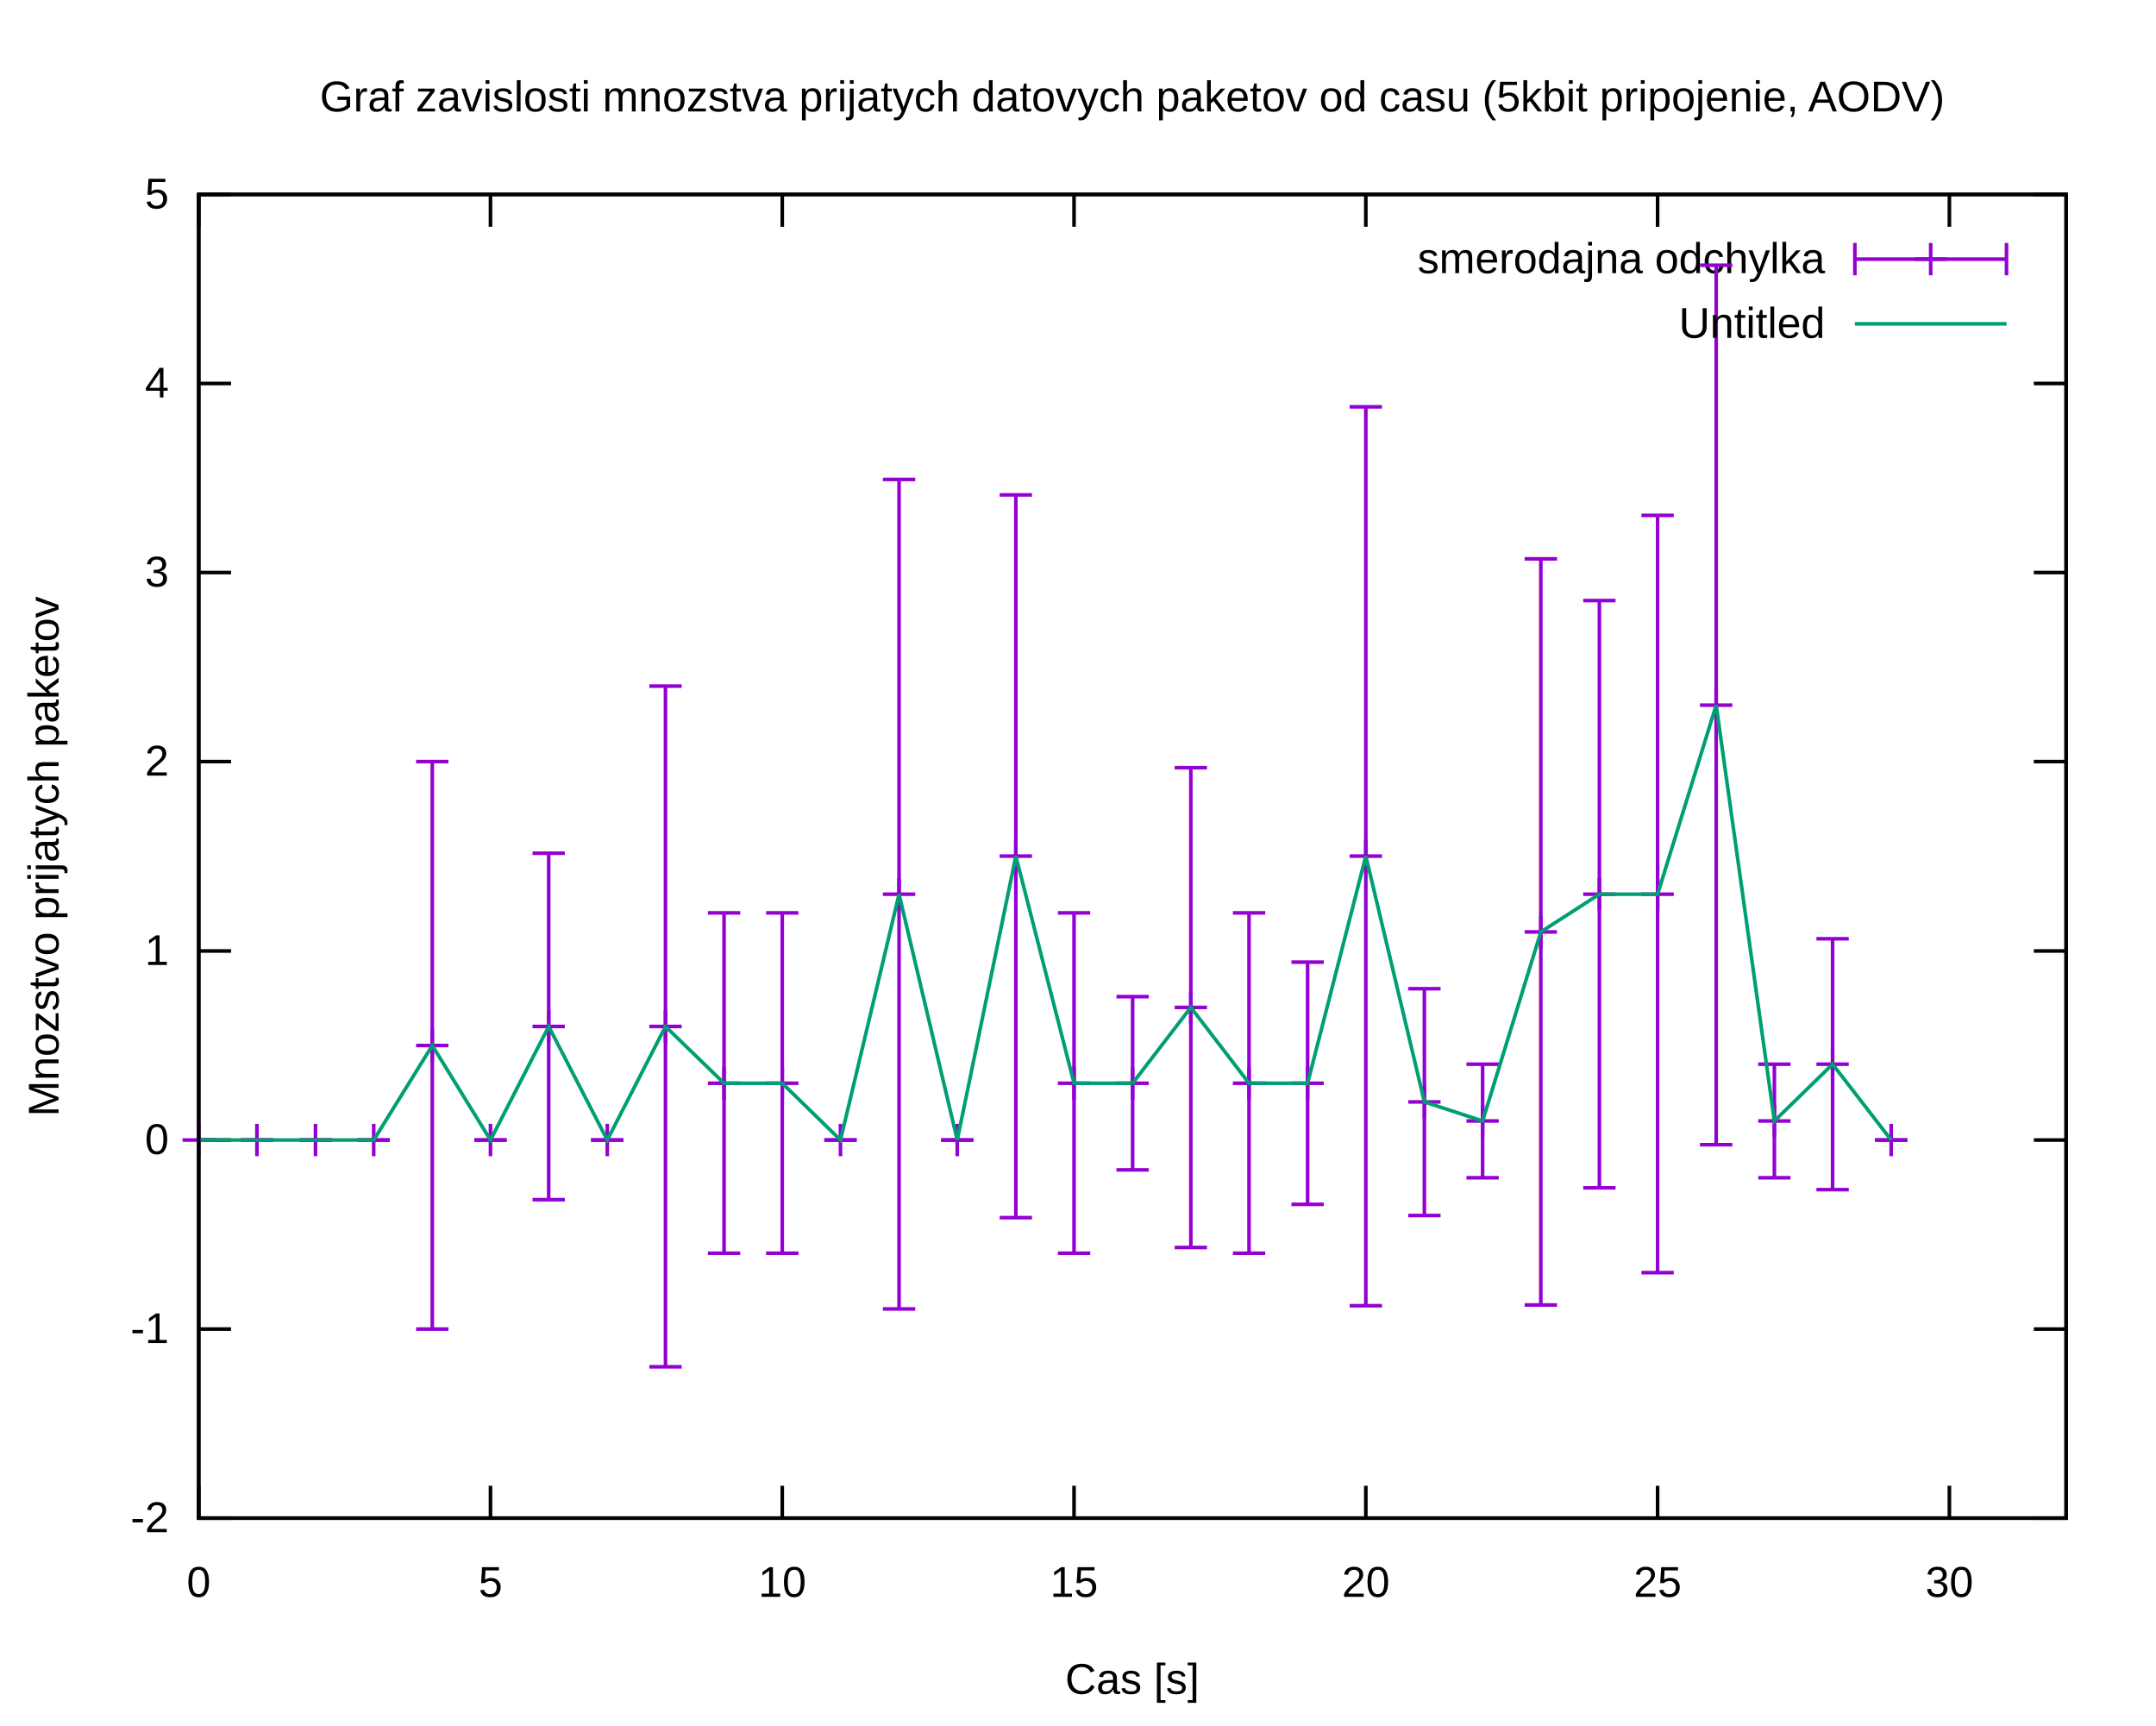
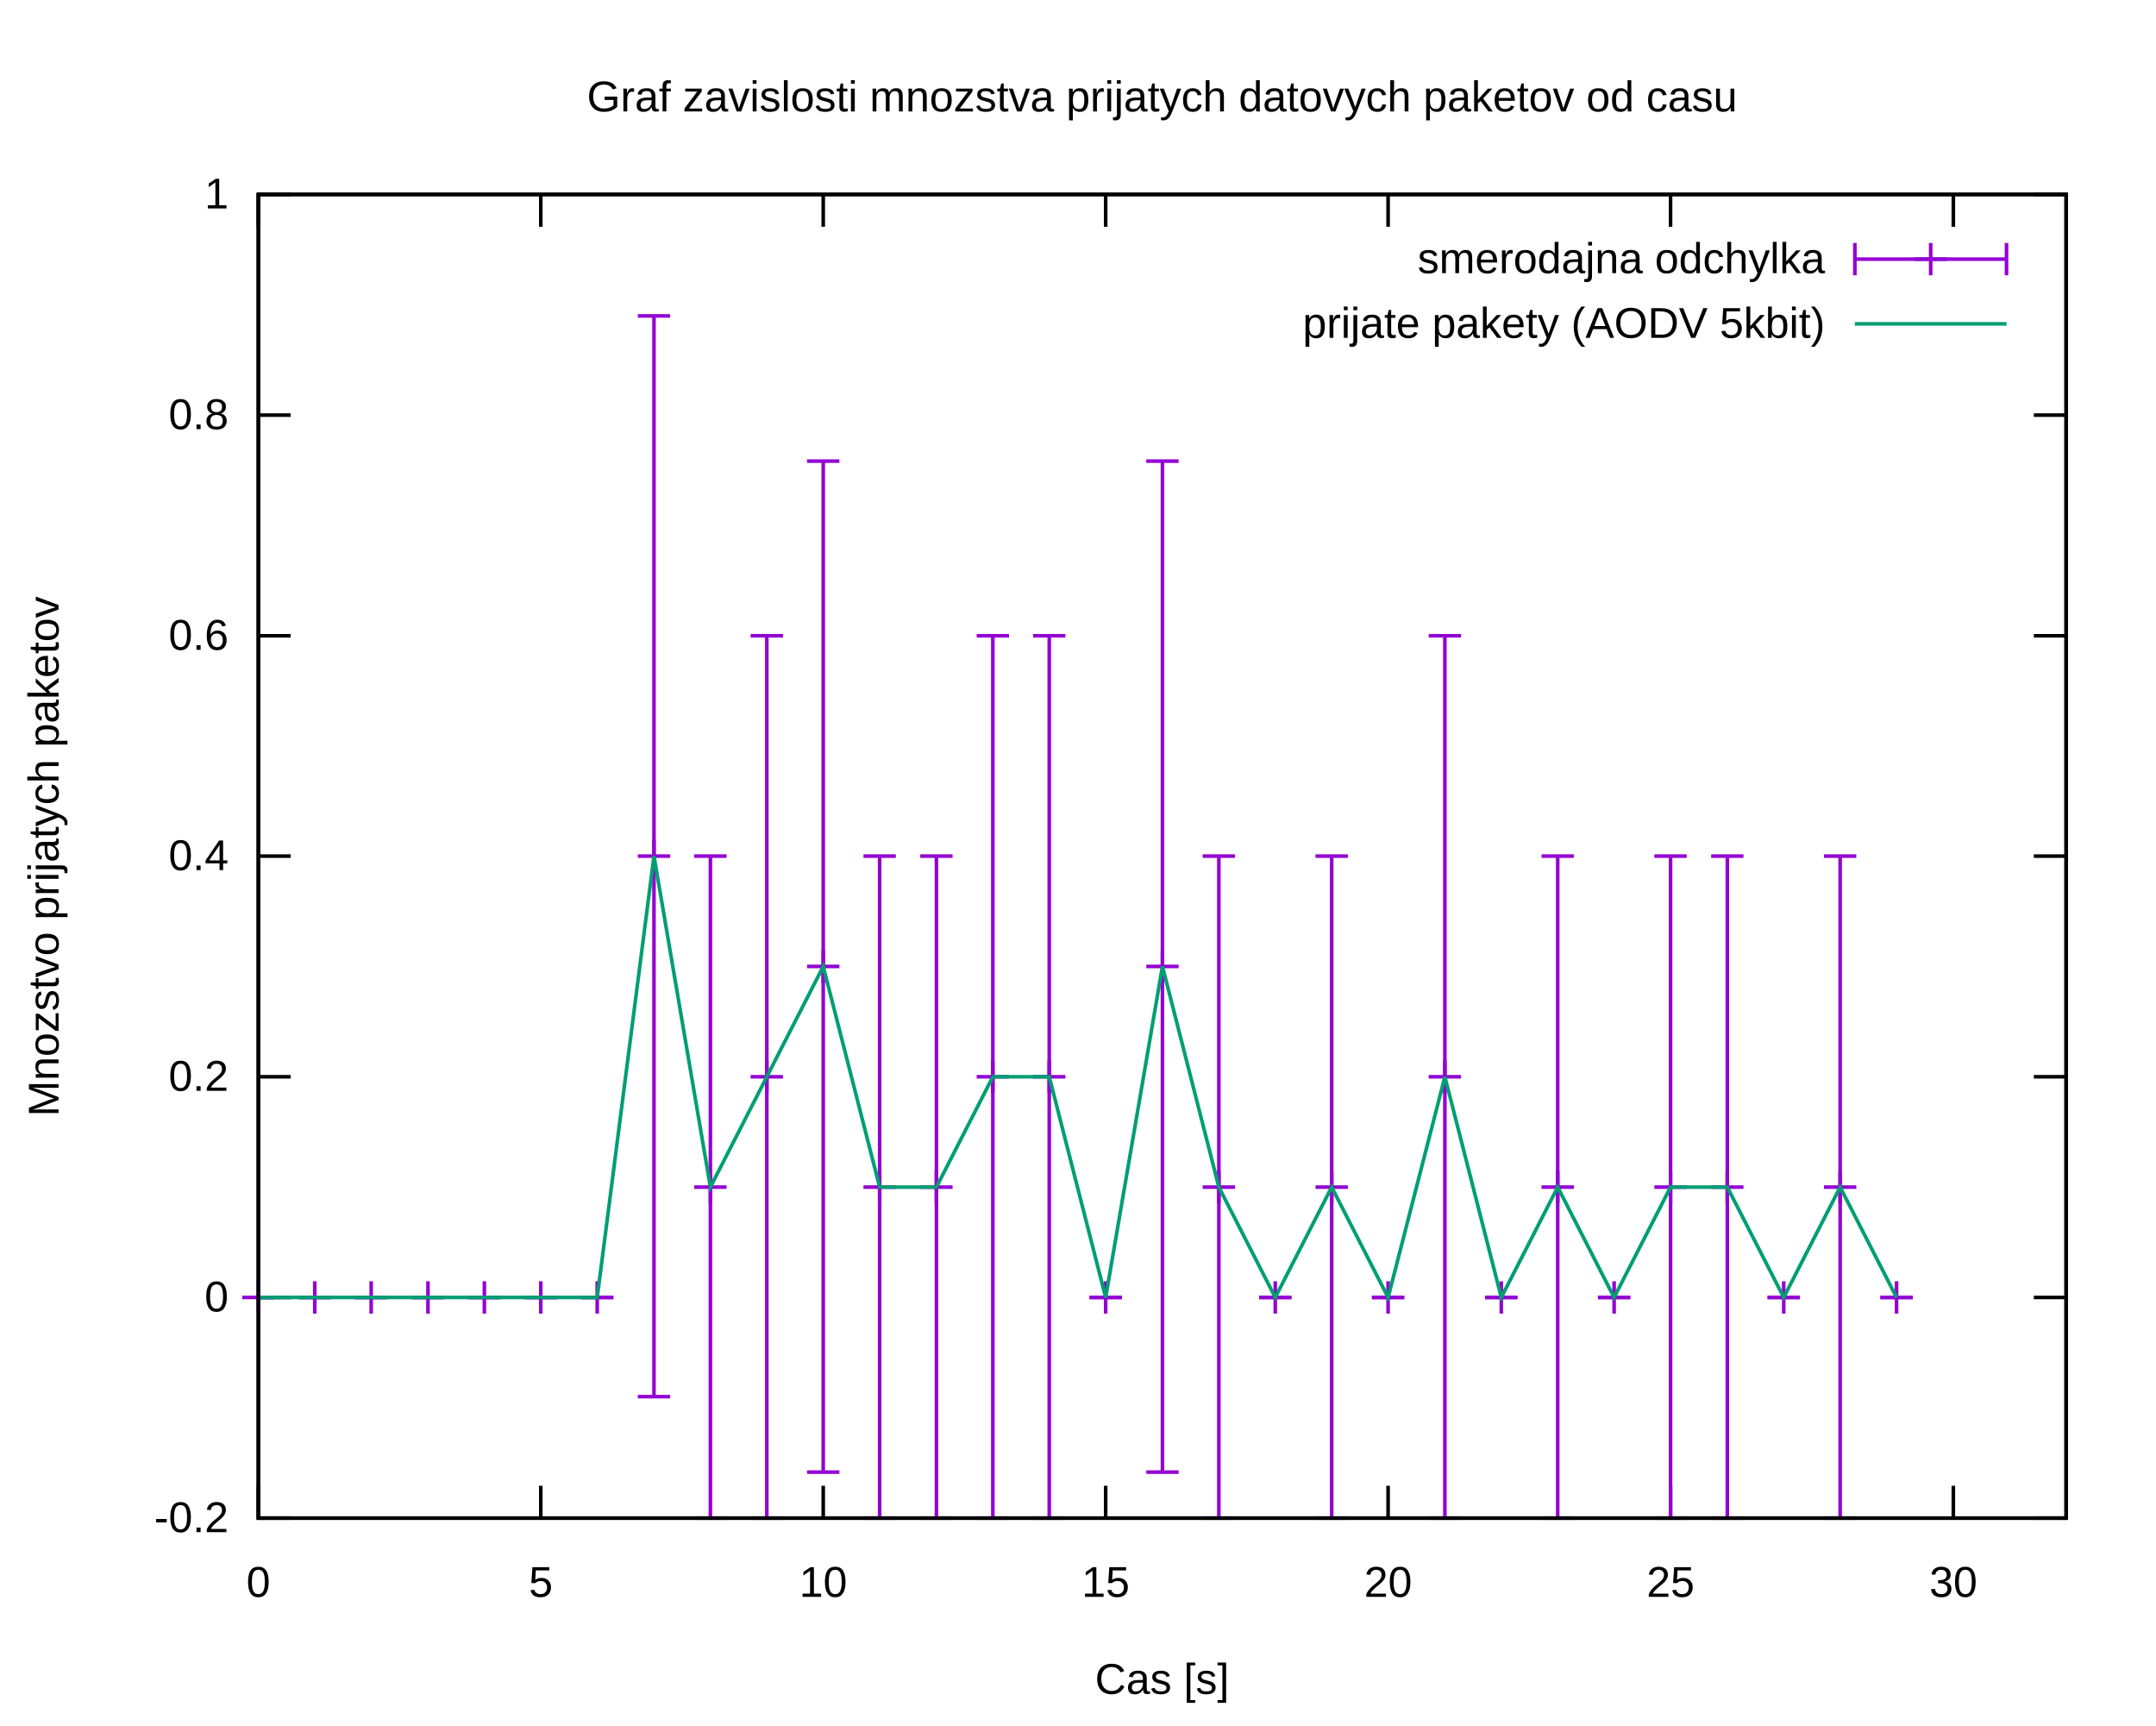
<svg xmlns="http://www.w3.org/2000/svg" xmlns:xlink="http://www.w3.org/1999/xlink" width="600" height="480" viewBox="0 0 600 480">
  <g id="gnuplot_canvas">
    <rect x="0" y="0" width="600" height="480" fill="none" />
    <defs>
      <circle id="gpDot" r="0.5" stroke-width="0.5" stroke="currentColor" />
      <path id="gpPt0" stroke-width="0.222" stroke="currentColor" d="M-1,0 h2 M0,-1 v2" />
      <path id="gpPt1" stroke-width="0.222" stroke="currentColor" d="M-1,-1 L1,1 M1,-1 L-1,1" />
      <path id="gpPt2" stroke-width="0.222" stroke="currentColor" d="M-1,0 L1,0 M0,-1 L0,1 M-1,-1 L1,1 M-1,1 L1,-1" />
      <rect id="gpPt3" stroke-width="0.222" stroke="currentColor" x="-1" y="-1" width="2" height="2" />
      <rect id="gpPt4" stroke-width="0.222" stroke="currentColor" fill="currentColor" x="-1" y="-1" width="2" height="2" />
      <circle id="gpPt5" stroke-width="0.222" stroke="currentColor" cx="0" cy="0" r="1" />
      <use xlink:href="#gpPt5" id="gpPt6" fill="currentColor" stroke="none" />
      <path id="gpPt7" stroke-width="0.222" stroke="currentColor" d="M0,-1.33 L-1.33,0.67 L1.33,0.67 z" />
      <use xlink:href="#gpPt7" id="gpPt8" fill="currentColor" stroke="none" />
      <use xlink:href="#gpPt7" id="gpPt9" stroke="currentColor" transform="rotate(180)" />
      <use xlink:href="#gpPt9" id="gpPt10" fill="currentColor" stroke="none" />
      <use xlink:href="#gpPt3" id="gpPt11" stroke="currentColor" transform="rotate(45)" />
      <use xlink:href="#gpPt11" id="gpPt12" fill="currentColor" stroke="none" />
      <path id="gpPt13" stroke-width="0.222" stroke="currentColor" d="M0,1.330 L1.265,0.411 L0.782,-1.067 L-0.782,-1.076 L-1.265,0.411 z" />
      <use xlink:href="#gpPt13" id="gpPt14" fill="currentColor" stroke="none" />
      <filter id="textbox" filterUnits="objectBoundingBox" x="0" y="0" height="1" width="1">
        <feFlood flood-color="white" flood-opacity="1" result="bgnd" />
        <feComposite in="SourceGraphic" in2="bgnd" operator="atop" />
      </filter>
      <filter id="greybox" filterUnits="objectBoundingBox" x="0" y="0" height="1" width="1">
        <feFlood flood-color="lightgrey" flood-opacity="1" result="grey" />
        <feComposite in="SourceGraphic" in2="grey" operator="atop" />
      </filter>
    </defs>
    <g fill="none" color="white" stroke="currentColor" stroke-width="1.00" stroke-linecap="butt" stroke-linejoin="miter">
</g>
    <g fill="none" color="black" stroke="currentColor" stroke-width="1.00" stroke-linecap="butt" stroke-linejoin="miter">
-       <path stroke="black" d="M55.3,422.4 L64.3,422.4 M575.0,422.4 L566.0,422.4  " />
-       <g transform="translate(47.0,426.3)" stroke="none" fill="black" font-family="Arial" font-size="12.00" text-anchor="end">
-         <text>
-           <tspan font-family="Arial">-2</tspan>
-         </text>
-       </g>
-     </g>
-     <g fill="none" color="black" stroke="currentColor" stroke-width="1.00" stroke-linecap="butt" stroke-linejoin="miter">
-       <path stroke="black" d="M55.3,369.8 L64.3,369.8 M575.0,369.8 L566.0,369.8  " />
-       <g transform="translate(47.0,373.7)" stroke="none" fill="black" font-family="Arial" font-size="12.00" text-anchor="end">
-         <text>
-           <tspan font-family="Arial">-1</tspan>
-         </text>
-       </g>
-     </g>
-     <g fill="none" color="black" stroke="currentColor" stroke-width="1.00" stroke-linecap="butt" stroke-linejoin="miter">
-       <path stroke="black" d="M55.3,317.2 L64.3,317.2 M575.0,317.2 L566.0,317.2  " />
-       <g transform="translate(47.0,321.1)" stroke="none" fill="black" font-family="Arial" font-size="12.00" text-anchor="end">
+       <path stroke="black" d="M71.9,422.4 L80.9,422.4 M575.0,422.4 L566.0,422.4  " />
+       <g transform="translate(63.6,426.3)" stroke="none" fill="black" font-family="Arial" font-size="12.00" text-anchor="end">
+         <text>
+           <tspan font-family="Arial">-0.2</tspan>
+         </text>
+       </g>
+     </g>
+     <g fill="none" color="black" stroke="currentColor" stroke-width="1.00" stroke-linecap="butt" stroke-linejoin="miter">
+       <path stroke="black" d="M71.9,361.0 L80.9,361.0 M575.0,361.0 L566.0,361.0  " />
+       <g transform="translate(63.6,364.9)" stroke="none" fill="black" font-family="Arial" font-size="12.00" text-anchor="end">
        <text>
          <tspan font-family="Arial"> 0</tspan>
        </text>
      </g>
    </g>
    <g fill="none" color="black" stroke="currentColor" stroke-width="1.00" stroke-linecap="butt" stroke-linejoin="miter">
-       <path stroke="black" d="M55.3,264.6 L64.3,264.6 M575.0,264.6 L566.0,264.6  " />
-       <g transform="translate(47.0,268.5)" stroke="none" fill="black" font-family="Arial" font-size="12.00" text-anchor="end">
+       <path stroke="black" d="M71.9,299.6 L80.9,299.6 M575.0,299.6 L566.0,299.6  " />
+       <g transform="translate(63.6,303.5)" stroke="none" fill="black" font-family="Arial" font-size="12.00" text-anchor="end">
+         <text>
+           <tspan font-family="Arial"> 0.2</tspan>
+         </text>
+       </g>
+     </g>
+     <g fill="none" color="black" stroke="currentColor" stroke-width="1.00" stroke-linecap="butt" stroke-linejoin="miter">
+       <path stroke="black" d="M71.9,238.2 L80.9,238.2 M575.0,238.2 L566.0,238.2  " />
+       <g transform="translate(63.6,242.1)" stroke="none" fill="black" font-family="Arial" font-size="12.00" text-anchor="end">
+         <text>
+           <tspan font-family="Arial"> 0.4</tspan>
+         </text>
+       </g>
+     </g>
+     <g fill="none" color="black" stroke="currentColor" stroke-width="1.00" stroke-linecap="butt" stroke-linejoin="miter">
+       <path stroke="black" d="M71.9,176.9 L80.9,176.9 M575.0,176.9 L566.0,176.9  " />
+       <g transform="translate(63.6,180.8)" stroke="none" fill="black" font-family="Arial" font-size="12.00" text-anchor="end">
+         <text>
+           <tspan font-family="Arial"> 0.6</tspan>
+         </text>
+       </g>
+     </g>
+     <g fill="none" color="black" stroke="currentColor" stroke-width="1.00" stroke-linecap="butt" stroke-linejoin="miter">
+       <path stroke="black" d="M71.9,115.5 L80.9,115.5 M575.0,115.5 L566.0,115.5  " />
+       <g transform="translate(63.6,119.4)" stroke="none" fill="black" font-family="Arial" font-size="12.00" text-anchor="end">
+         <text>
+           <tspan font-family="Arial"> 0.8</tspan>
+         </text>
+       </g>
+     </g>
+     <g fill="none" color="black" stroke="currentColor" stroke-width="1.00" stroke-linecap="butt" stroke-linejoin="miter">
+       <path stroke="black" d="M71.9,54.1 L80.9,54.1 M575.0,54.1 L566.0,54.1  " />
+       <g transform="translate(63.6,58.0)" stroke="none" fill="black" font-family="Arial" font-size="12.00" text-anchor="end">
        <text>
          <tspan font-family="Arial"> 1</tspan>
        </text>
      </g>
    </g>
    <g fill="none" color="black" stroke="currentColor" stroke-width="1.00" stroke-linecap="butt" stroke-linejoin="miter">
-       <path stroke="black" d="M55.3,211.9 L64.3,211.9 M575.0,211.9 L566.0,211.9  " />
-       <g transform="translate(47.0,215.8)" stroke="none" fill="black" font-family="Arial" font-size="12.00" text-anchor="end">
-         <text>
-           <tspan font-family="Arial"> 2</tspan>
-         </text>
-       </g>
-     </g>
-     <g fill="none" color="black" stroke="currentColor" stroke-width="1.00" stroke-linecap="butt" stroke-linejoin="miter">
-       <path stroke="black" d="M55.3,159.3 L64.3,159.3 M575.0,159.3 L566.0,159.3  " />
-       <g transform="translate(47.0,163.2)" stroke="none" fill="black" font-family="Arial" font-size="12.00" text-anchor="end">
-         <text>
-           <tspan font-family="Arial"> 3</tspan>
-         </text>
-       </g>
-     </g>
-     <g fill="none" color="black" stroke="currentColor" stroke-width="1.00" stroke-linecap="butt" stroke-linejoin="miter">
-       <path stroke="black" d="M55.3,106.7 L64.3,106.7 M575.0,106.7 L566.0,106.7  " />
-       <g transform="translate(47.0,110.6)" stroke="none" fill="black" font-family="Arial" font-size="12.00" text-anchor="end">
-         <text>
-           <tspan font-family="Arial"> 4</tspan>
-         </text>
-       </g>
-     </g>
-     <g fill="none" color="black" stroke="currentColor" stroke-width="1.00" stroke-linecap="butt" stroke-linejoin="miter">
-       <path stroke="black" d="M55.3,54.1 L64.3,54.1 M575.0,54.1 L566.0,54.1  " />
-       <g transform="translate(47.0,58.0)" stroke="none" fill="black" font-family="Arial" font-size="12.00" text-anchor="end">
+       <path stroke="black" d="M71.9,422.4 L71.9,413.4 M71.9,54.1 L71.9,63.1  " />
+       <g transform="translate(71.9,444.3)" stroke="none" fill="black" font-family="Arial" font-size="12.00" text-anchor="middle">
+         <text>
+           <tspan font-family="Arial"> 0</tspan>
+         </text>
+       </g>
+     </g>
+     <g fill="none" color="black" stroke="currentColor" stroke-width="1.00" stroke-linecap="butt" stroke-linejoin="miter">
+       <path stroke="black" d="M150.5,422.4 L150.5,413.4 M150.5,54.1 L150.5,63.1  " />
+       <g transform="translate(150.5,444.3)" stroke="none" fill="black" font-family="Arial" font-size="12.00" text-anchor="middle">
        <text>
          <tspan font-family="Arial"> 5</tspan>
        </text>
      </g>
    </g>
    <g fill="none" color="black" stroke="currentColor" stroke-width="1.00" stroke-linecap="butt" stroke-linejoin="miter">
-       <path stroke="black" d="M55.3,422.4 L55.3,413.4 M55.3,54.1 L55.3,63.1  " />
-       <g transform="translate(55.3,444.3)" stroke="none" fill="black" font-family="Arial" font-size="12.00" text-anchor="middle">
-         <text>
-           <tspan font-family="Arial"> 0</tspan>
-         </text>
-       </g>
-     </g>
-     <g fill="none" color="black" stroke="currentColor" stroke-width="1.00" stroke-linecap="butt" stroke-linejoin="miter">
-       <path stroke="black" d="M136.5,422.4 L136.5,413.4 M136.5,54.1 L136.5,63.1  " />
-       <g transform="translate(136.5,444.3)" stroke="none" fill="black" font-family="Arial" font-size="12.00" text-anchor="middle">
-         <text>
-           <tspan font-family="Arial"> 5</tspan>
-         </text>
-       </g>
-     </g>
-     <g fill="none" color="black" stroke="currentColor" stroke-width="1.00" stroke-linecap="butt" stroke-linejoin="miter">
-       <path stroke="black" d="M217.7,422.4 L217.7,413.4 M217.7,54.1 L217.7,63.1  " />
-       <g transform="translate(217.7,444.3)" stroke="none" fill="black" font-family="Arial" font-size="12.00" text-anchor="middle">
+       <path stroke="black" d="M229.1,422.4 L229.1,413.4 M229.1,54.1 L229.1,63.1  " />
+       <g transform="translate(229.1,444.3)" stroke="none" fill="black" font-family="Arial" font-size="12.00" text-anchor="middle">
        <text>
          <tspan font-family="Arial"> 10</tspan>
        </text>
      </g>
    </g>
    <g fill="none" color="black" stroke="currentColor" stroke-width="1.00" stroke-linecap="butt" stroke-linejoin="miter">
-       <path stroke="black" d="M298.9,422.4 L298.9,413.4 M298.9,54.1 L298.9,63.1  " />
-       <g transform="translate(298.9,444.3)" stroke="none" fill="black" font-family="Arial" font-size="12.00" text-anchor="middle">
+       <path stroke="black" d="M307.7,422.4 L307.7,413.4 M307.7,54.1 L307.7,63.1  " />
+       <g transform="translate(307.7,444.3)" stroke="none" fill="black" font-family="Arial" font-size="12.00" text-anchor="middle">
        <text>
          <tspan font-family="Arial"> 15</tspan>
        </text>
      </g>
    </g>
    <g fill="none" color="black" stroke="currentColor" stroke-width="1.00" stroke-linecap="butt" stroke-linejoin="miter">
-       <path stroke="black" d="M380.1,422.4 L380.1,413.4 M380.1,54.1 L380.1,63.1  " />
-       <g transform="translate(380.1,444.3)" stroke="none" fill="black" font-family="Arial" font-size="12.00" text-anchor="middle">
+       <path stroke="black" d="M386.3,422.4 L386.3,413.4 M386.3,54.1 L386.3,63.1  " />
+       <g transform="translate(386.3,444.3)" stroke="none" fill="black" font-family="Arial" font-size="12.00" text-anchor="middle">
        <text>
          <tspan font-family="Arial"> 20</tspan>
        </text>
      </g>
    </g>
    <g fill="none" color="black" stroke="currentColor" stroke-width="1.00" stroke-linecap="butt" stroke-linejoin="miter">
-       <path stroke="black" d="M461.3,422.4 L461.3,413.4 M461.3,54.1 L461.3,63.1  " />
-       <g transform="translate(461.3,444.3)" stroke="none" fill="black" font-family="Arial" font-size="12.00" text-anchor="middle">
+       <path stroke="black" d="M464.9,422.4 L464.9,413.4 M464.9,54.1 L464.9,63.1  " />
+       <g transform="translate(464.9,444.3)" stroke="none" fill="black" font-family="Arial" font-size="12.00" text-anchor="middle">
        <text>
          <tspan font-family="Arial"> 25</tspan>
        </text>
      </g>
    </g>
    <g fill="none" color="black" stroke="currentColor" stroke-width="1.00" stroke-linecap="butt" stroke-linejoin="miter">
-       <path stroke="black" d="M542.5,422.4 L542.5,413.4 M542.5,54.1 L542.5,63.1  " />
-       <g transform="translate(542.5,444.3)" stroke="none" fill="black" font-family="Arial" font-size="12.00" text-anchor="middle">
+       <path stroke="black" d="M543.6,422.4 L543.6,413.4 M543.6,54.1 L543.6,63.1  " />
+       <g transform="translate(543.6,444.3)" stroke="none" fill="black" font-family="Arial" font-size="12.00" text-anchor="middle">
        <text>
          <tspan font-family="Arial"> 30</tspan>
        </text>
      </g>
    </g>
    <g fill="none" color="black" stroke="currentColor" stroke-width="1.00" stroke-linecap="butt" stroke-linejoin="miter">
</g>
    <g fill="none" color="black" stroke="currentColor" stroke-width="1.00" stroke-linecap="butt" stroke-linejoin="miter">
-       <path stroke="black" d="M55.3,54.1 L55.3,422.4 L575.0,422.4 L575.0,54.1 L55.3,54.1 Z  " />
+       <path stroke="black" d="M71.9,54.1 L71.9,422.4 L575.0,422.4 L575.0,54.1 L71.9,54.1 Z  " />
    </g>
    <g fill="none" color="black" stroke="currentColor" stroke-width="1.00" stroke-linecap="butt" stroke-linejoin="miter">
      <g transform="translate(16.3,238.3) rotate(270)" stroke="none" fill="black" font-family="Arial" font-size="12.00" text-anchor="middle">
        <text>
          <tspan font-family="Arial">Mnozstvo prijatych paketov</tspan>
        </text>
      </g>
    </g>
    <g fill="none" color="black" stroke="currentColor" stroke-width="1.00" stroke-linecap="butt" stroke-linejoin="miter">
-       <g transform="translate(315.1,471.3)" stroke="none" fill="black" font-family="Arial" font-size="12.00" text-anchor="middle">
+       <g transform="translate(323.4,471.3)" stroke="none" fill="black" font-family="Arial" font-size="12.00" text-anchor="middle">
        <text>
          <tspan font-family="Arial">Cas [s]</tspan>
        </text>
      </g>
    </g>
    <g fill="none" color="black" stroke="currentColor" stroke-width="1.00" stroke-linecap="butt" stroke-linejoin="miter">
-       <g transform="translate(315.1,31.0)" stroke="none" fill="black" font-family="Arial" font-size="12.00" text-anchor="middle">
-         <text>
-           <tspan font-family="Arial">Graf zavislosti mnozstva prijatych datovych paketov od casu (5kbit pripojenie, AODV)</tspan>
+       <g transform="translate(323.4,31.0)" stroke="none" fill="black" font-family="Arial" font-size="12.00" text-anchor="middle">
+         <text>
+           <tspan font-family="Arial">Graf zavislosti mnozstva prijatych datovych paketov od casu</tspan>
        </text>
      </g>
    </g>
    <g id="gnuplot_plot_1">
      <g fill="none" color="black" stroke="currentColor" stroke-width="1.00" stroke-linecap="butt" stroke-linejoin="miter">
        <g transform="translate(507.9,76.0)" stroke="none" fill="black" font-family="Arial" font-size="12.00" text-anchor="end">
          <text>
            <tspan font-family="Arial">smerodajna odchylka</tspan>
          </text>
        </g>
      </g>
      <g fill="none" color="black" stroke="currentColor" stroke-width="1.00" stroke-linecap="butt" stroke-linejoin="miter">
-         <path stroke="rgb(148,   0, 211)" d="M516.2,72.1 L558.4,72.1 M516.2,67.6 L516.2,76.6 M558.4,67.6 L558.4,76.6 M55.3,317.2 L59.8,317.2   M55.3,317.2 L59.8,317.2 M71.5,317.2 M67.0,317.2 L76.0,317.2 M67.0,317.2 L76.0,317.2 M87.8,317.2   M83.3,317.2 L92.3,317.2 M83.3,317.2 L92.3,317.2 M104.0,317.2 M99.5,317.2 L108.5,317.2 M99.5,317.2   L108.5,317.2 M120.3,369.8 L120.3,211.9 M115.8,369.8 L124.8,369.8 M115.8,211.9 L124.8,211.9 M136.5,317.2   M132.0,317.2 L141.0,317.2 M132.0,317.2 L141.0,317.2 M152.7,333.8 L152.7,237.4 M148.2,333.8 L157.2,333.8   M148.2,237.4 L157.2,237.4 M169.0,317.2 M164.5,317.2 L173.5,317.2 M164.5,317.2 L173.5,317.2 M185.2,380.3   L185.2,190.9 M180.7,380.3 L189.7,380.3 M180.7,190.9 L189.7,190.9 M201.5,348.7 L201.5,254.0 M197.0,348.7   L206.0,348.7 M197.0,254.0 L206.0,254.0 M217.7,348.7 L217.7,254.0 M213.2,348.7 L222.2,348.7 M213.2,254.0   L222.2,254.0 M233.9,317.2 M229.4,317.2 L238.4,317.2 M229.4,317.2 L238.4,317.2 M250.2,364.2 L250.2,133.4   M245.7,364.2 L254.7,364.2 M245.7,133.4 L254.7,133.4 M266.4,317.2 M261.9,317.2 L270.9,317.2 M261.9,317.2   L270.9,317.2 M282.7,338.8 L282.7,137.7 M278.2,338.8 L287.2,338.8 M278.2,137.7 L287.2,137.7 M298.9,348.7   L298.9,254.0 M294.4,348.7 L303.4,348.7 M294.4,254.0 L303.4,254.0 M315.2,325.5 L315.2,277.3 M310.7,325.5   L319.7,325.5 M310.7,277.3 L319.7,277.3 M331.4,347.1 L331.4,213.6 M326.9,347.1 L335.9,347.1 M326.9,213.6   L335.9,213.6 M347.6,348.7 L347.6,254.0 M343.1,348.7 L352.1,348.7 M343.1,254.0 L352.1,254.0 M363.9,335.1   L363.9,267.7 M359.4,335.1 L368.4,335.1 M359.4,267.7 L368.4,267.7 M380.1,363.3 L380.1,113.2 M375.6,363.3   L384.6,363.3 M375.6,113.2 L384.6,113.2 M396.4,338.2 L396.4,275.1 M391.9,338.2 L400.9,338.2 M391.9,275.1   L400.9,275.1 M412.6,327.7 L412.6,296.1 M408.1,327.7 L417.1,327.7 M408.1,296.1 L417.1,296.1 M428.8,363.1   L428.8,155.5 M424.3,363.1 L433.3,363.1 M424.3,155.5 L433.3,155.5 M445.1,330.5 L445.1,167.1 M440.6,330.5   L449.6,330.5 M440.6,167.1 L449.6,167.1 M461.3,354.1 L461.3,143.4 M456.8,354.1 L465.8,354.1 M456.8,143.4   L465.8,143.4 M477.6,318.5 L477.6,73.8 M473.1,318.5 L482.1,318.5 M473.1,73.8 L482.1,73.8 M493.8,327.7   L493.8,296.1 M489.3,327.7 L498.3,327.7 M489.3,296.1 L498.3,296.1 M510.0,331.0 L510.0,261.2 M505.5,331.0   L514.5,331.0 M505.5,261.2 L514.5,261.2 M526.3,317.2 M521.8,317.2 L530.8,317.2 M521.8,317.2 L530.8,317.2    " />
-         <use xlink:href="#gpPt0" transform="translate(55.3,317.2) scale(4.50)" color="rgb(148,   0, 211)" />
-         <use xlink:href="#gpPt0" transform="translate(71.5,317.2) scale(4.50)" color="rgb(148,   0, 211)" />
-         <use xlink:href="#gpPt0" transform="translate(87.8,317.2) scale(4.50)" color="rgb(148,   0, 211)" />
-         <use xlink:href="#gpPt0" transform="translate(104.0,317.2) scale(4.50)" color="rgb(148,   0, 211)" />
-         <use xlink:href="#gpPt0" transform="translate(120.3,290.9) scale(4.50)" color="rgb(148,   0, 211)" />
-         <use xlink:href="#gpPt0" transform="translate(136.5,317.2) scale(4.50)" color="rgb(148,   0, 211)" />
-         <use xlink:href="#gpPt0" transform="translate(152.7,285.6) scale(4.50)" color="rgb(148,   0, 211)" />
-         <use xlink:href="#gpPt0" transform="translate(169.0,317.2) scale(4.50)" color="rgb(148,   0, 211)" />
-         <use xlink:href="#gpPt0" transform="translate(185.2,285.6) scale(4.50)" color="rgb(148,   0, 211)" />
-         <use xlink:href="#gpPt0" transform="translate(201.5,301.4) scale(4.50)" color="rgb(148,   0, 211)" />
-         <use xlink:href="#gpPt0" transform="translate(217.7,301.4) scale(4.50)" color="rgb(148,   0, 211)" />
-         <use xlink:href="#gpPt0" transform="translate(233.9,317.2) scale(4.50)" color="rgb(148,   0, 211)" />
-         <use xlink:href="#gpPt0" transform="translate(250.2,248.8) scale(4.50)" color="rgb(148,   0, 211)" />
-         <use xlink:href="#gpPt0" transform="translate(266.4,317.2) scale(4.50)" color="rgb(148,   0, 211)" />
-         <use xlink:href="#gpPt0" transform="translate(282.7,238.2) scale(4.50)" color="rgb(148,   0, 211)" />
-         <use xlink:href="#gpPt0" transform="translate(298.9,301.4) scale(4.50)" color="rgb(148,   0, 211)" />
-         <use xlink:href="#gpPt0" transform="translate(315.2,301.4) scale(4.50)" color="rgb(148,   0, 211)" />
-         <use xlink:href="#gpPt0" transform="translate(331.4,280.3) scale(4.50)" color="rgb(148,   0, 211)" />
-         <use xlink:href="#gpPt0" transform="translate(347.6,301.4) scale(4.50)" color="rgb(148,   0, 211)" />
-         <use xlink:href="#gpPt0" transform="translate(363.9,301.4) scale(4.50)" color="rgb(148,   0, 211)" />
-         <use xlink:href="#gpPt0" transform="translate(380.1,238.2) scale(4.50)" color="rgb(148,   0, 211)" />
-         <use xlink:href="#gpPt0" transform="translate(396.4,306.6) scale(4.50)" color="rgb(148,   0, 211)" />
-         <use xlink:href="#gpPt0" transform="translate(412.6,311.9) scale(4.50)" color="rgb(148,   0, 211)" />
-         <use xlink:href="#gpPt0" transform="translate(428.8,259.3) scale(4.50)" color="rgb(148,   0, 211)" />
-         <use xlink:href="#gpPt0" transform="translate(445.1,248.8) scale(4.50)" color="rgb(148,   0, 211)" />
-         <use xlink:href="#gpPt0" transform="translate(461.3,248.8) scale(4.50)" color="rgb(148,   0, 211)" />
-         <use xlink:href="#gpPt0" transform="translate(477.6,196.2) scale(4.50)" color="rgb(148,   0, 211)" />
-         <use xlink:href="#gpPt0" transform="translate(493.8,311.9) scale(4.50)" color="rgb(148,   0, 211)" />
-         <use xlink:href="#gpPt0" transform="translate(510.0,296.1) scale(4.50)" color="rgb(148,   0, 211)" />
-         <use xlink:href="#gpPt0" transform="translate(526.3,317.2) scale(4.50)" color="rgb(148,   0, 211)" />
+         <path stroke="rgb(148,   0, 211)" d="M516.2,72.1 L558.4,72.1 M516.2,67.6 L516.2,76.6 M558.4,67.6 L558.4,76.6 M71.9,361.0 L76.4,361.0   M71.9,361.0 L76.4,361.0 M87.6,361.0 M83.1,361.0 L92.1,361.0 M83.1,361.0 L92.1,361.0 M103.3,361.0   M98.8,361.0 L107.8,361.0 M98.8,361.0 L107.8,361.0 M119.1,361.0 M114.6,361.0 L123.6,361.0 M114.6,361.0   L123.6,361.0 M134.8,361.0 M130.3,361.0 L139.3,361.0 M130.3,361.0 L139.3,361.0 M150.5,361.0 M146.0,361.0   L155.0,361.0 M146.0,361.0 L155.0,361.0 M166.2,361.0 M161.7,361.0 L170.7,361.0 M161.7,361.0 L170.7,361.0   M182.0,388.6 L182.0,87.9 M177.5,388.6 L186.5,388.6 M177.5,87.9 L186.5,87.9 M197.7,422.4 L197.7,238.2   M193.2,422.4 L202.2,422.4 M193.2,238.2 L202.2,238.2 M213.4,422.4 L213.4,176.9 M208.9,422.4 L217.9,422.4   M208.9,176.9 L217.9,176.9 M229.1,409.6 L229.1,128.3 M224.6,409.6 L233.6,409.6 M224.6,128.3 L233.6,128.3   M244.8,422.4 L244.8,238.2 M240.3,422.4 L249.3,422.4 M240.3,238.2 L249.3,238.2 M260.6,422.4 L260.6,238.2   M256.1,422.4 L265.1,422.4 M256.1,238.2 L265.1,238.2 M276.3,422.4 L276.3,176.9 M271.8,422.4 L280.8,422.4   M271.8,176.9 L280.8,176.9 M292.0,422.4 L292.0,176.9 M287.5,422.4 L296.5,422.4 M287.5,176.9 L296.5,176.9   M307.7,361.0 M303.2,361.0 L312.2,361.0 M303.2,361.0 L312.2,361.0 M323.5,409.6 L323.5,128.3 M319.0,409.6   L328.0,409.6 M319.0,128.3 L328.0,128.3 M339.2,422.4 L339.2,238.2 M334.7,422.4 L343.7,422.4 M334.7,238.2   L343.7,238.2 M354.9,361.0 M350.4,361.0 L359.4,361.0 M350.4,361.0 L359.4,361.0 M370.6,422.4 L370.6,238.2   M366.1,422.4 L375.1,422.4 M366.1,238.2 L375.1,238.2 M386.3,361.0 M381.8,361.0 L390.8,361.0 M381.8,361.0   L390.8,361.0 M402.1,422.4 L402.1,176.9 M397.6,422.4 L406.6,422.4 M397.6,176.9 L406.6,176.9 M417.8,361.0   M413.3,361.0 L422.3,361.0 M413.3,361.0 L422.3,361.0 M433.5,422.4 L433.5,238.2 M429.0,422.4 L438.0,422.4   M429.0,238.2 L438.0,238.2 M449.2,361.0 M444.7,361.0 L453.7,361.0 M444.7,361.0 L453.7,361.0 M464.9,422.4   L464.9,238.2 M460.4,422.4 L469.4,422.4 M460.4,238.2 L469.4,238.2 M480.7,422.4 L480.7,238.2 M476.2,422.4   L485.2,422.4 M476.2,238.2 L485.2,238.2 M496.4,361.0 M491.9,361.0 L500.9,361.0 M491.9,361.0 L500.9,361.0   M512.1,422.4 L512.1,238.2 M507.6,422.4 L516.6,422.4 M507.6,238.2 L516.6,238.2 M527.8,361.0 M523.3,361.0   L532.3,361.0 M523.3,361.0 L532.3,361.0  " />
+         <use xlink:href="#gpPt0" transform="translate(71.9,361.0) scale(4.50)" color="rgb(148,   0, 211)" />
+         <use xlink:href="#gpPt0" transform="translate(87.6,361.0) scale(4.50)" color="rgb(148,   0, 211)" />
+         <use xlink:href="#gpPt0" transform="translate(103.3,361.0) scale(4.50)" color="rgb(148,   0, 211)" />
+         <use xlink:href="#gpPt0" transform="translate(119.1,361.0) scale(4.50)" color="rgb(148,   0, 211)" />
+         <use xlink:href="#gpPt0" transform="translate(134.8,361.0) scale(4.50)" color="rgb(148,   0, 211)" />
+         <use xlink:href="#gpPt0" transform="translate(150.5,361.0) scale(4.50)" color="rgb(148,   0, 211)" />
+         <use xlink:href="#gpPt0" transform="translate(166.2,361.0) scale(4.50)" color="rgb(148,   0, 211)" />
+         <use xlink:href="#gpPt0" transform="translate(182.0,238.2) scale(4.50)" color="rgb(148,   0, 211)" />
+         <use xlink:href="#gpPt0" transform="translate(197.7,330.3) scale(4.50)" color="rgb(148,   0, 211)" />
+         <use xlink:href="#gpPt0" transform="translate(213.4,299.6) scale(4.50)" color="rgb(148,   0, 211)" />
+         <use xlink:href="#gpPt0" transform="translate(229.1,268.9) scale(4.50)" color="rgb(148,   0, 211)" />
+         <use xlink:href="#gpPt0" transform="translate(244.8,330.3) scale(4.50)" color="rgb(148,   0, 211)" />
+         <use xlink:href="#gpPt0" transform="translate(260.6,330.3) scale(4.50)" color="rgb(148,   0, 211)" />
+         <use xlink:href="#gpPt0" transform="translate(276.3,299.6) scale(4.50)" color="rgb(148,   0, 211)" />
+         <use xlink:href="#gpPt0" transform="translate(292.0,299.6) scale(4.50)" color="rgb(148,   0, 211)" />
+         <use xlink:href="#gpPt0" transform="translate(307.7,361.0) scale(4.50)" color="rgb(148,   0, 211)" />
+         <use xlink:href="#gpPt0" transform="translate(323.5,268.9) scale(4.50)" color="rgb(148,   0, 211)" />
+         <use xlink:href="#gpPt0" transform="translate(339.2,330.3) scale(4.50)" color="rgb(148,   0, 211)" />
+         <use xlink:href="#gpPt0" transform="translate(354.9,361.0) scale(4.50)" color="rgb(148,   0, 211)" />
+         <use xlink:href="#gpPt0" transform="translate(370.6,330.3) scale(4.50)" color="rgb(148,   0, 211)" />
+         <use xlink:href="#gpPt0" transform="translate(386.3,361.0) scale(4.50)" color="rgb(148,   0, 211)" />
+         <use xlink:href="#gpPt0" transform="translate(402.1,299.6) scale(4.50)" color="rgb(148,   0, 211)" />
+         <use xlink:href="#gpPt0" transform="translate(417.8,361.0) scale(4.50)" color="rgb(148,   0, 211)" />
+         <use xlink:href="#gpPt0" transform="translate(433.5,330.3) scale(4.50)" color="rgb(148,   0, 211)" />
+         <use xlink:href="#gpPt0" transform="translate(449.2,361.0) scale(4.50)" color="rgb(148,   0, 211)" />
+         <use xlink:href="#gpPt0" transform="translate(464.9,330.3) scale(4.50)" color="rgb(148,   0, 211)" />
+         <use xlink:href="#gpPt0" transform="translate(480.7,330.3) scale(4.50)" color="rgb(148,   0, 211)" />
+         <use xlink:href="#gpPt0" transform="translate(496.4,361.0) scale(4.50)" color="rgb(148,   0, 211)" />
+         <use xlink:href="#gpPt0" transform="translate(512.1,330.3) scale(4.50)" color="rgb(148,   0, 211)" />
+         <use xlink:href="#gpPt0" transform="translate(527.8,361.0) scale(4.50)" color="rgb(148,   0, 211)" />
        <use xlink:href="#gpPt0" transform="translate(537.3,72.1) scale(4.50)" color="rgb(148,   0, 211)" />
      </g>
    </g>
    <g id="gnuplot_plot_2">
      <g fill="none" color="black" stroke="currentColor" stroke-width="1.00" stroke-linecap="butt" stroke-linejoin="miter">
        <g transform="translate(507.9,94.0)" stroke="none" fill="black" font-family="Arial" font-size="12.00" text-anchor="end">
          <text>
-             <tspan font-family="Arial">Untitled</tspan>
+             <tspan font-family="Arial">prijate pakety (AODV 5kbit)</tspan>
          </text>
        </g>
      </g>
      <g fill="none" color="black" stroke="currentColor" stroke-width="1.00" stroke-linecap="butt" stroke-linejoin="miter">
-         <path stroke="rgb(  0, 158, 115)" d="M516.2,90.1 L558.4,90.1 M55.3,317.2 L71.5,317.2 L87.8,317.2 L104.0,317.2 L120.3,290.9 L136.5,317.2   L152.7,285.6 L169.0,317.2 L185.2,285.6 L201.5,301.4 L217.7,301.4 L233.9,317.2 L250.2,248.8 L266.4,317.2   L282.7,238.2 L298.9,301.4 L315.2,301.4 L331.4,280.3 L347.6,301.4 L363.9,301.4 L380.1,238.2 L396.4,306.6   L412.6,311.9 L428.8,259.3 L445.1,248.8 L461.3,248.8 L477.6,196.2 L493.8,311.9 L510.0,296.1 L526.3,317.2    " />
+         <path stroke="rgb(  0, 158, 115)" d="M516.2,90.1 L558.4,90.1 M71.9,361.0 L87.6,361.0 L103.3,361.0 L119.1,361.0 L134.8,361.0 L150.5,361.0   L166.2,361.0 L182.0,238.2 L197.7,330.3 L213.4,299.6 L229.1,268.9 L244.8,330.3 L260.6,330.3 L276.3,299.6   L292.0,299.6 L307.7,361.0 L323.5,268.9 L339.2,330.3 L354.9,361.0 L370.6,330.3 L386.3,361.0 L402.1,299.6   L417.8,361.0 L433.5,330.3 L449.2,361.0 L464.9,330.3 L480.7,330.3 L496.4,361.0 L512.1,330.3 L527.8,361.0    " />
      </g>
    </g>
    <g fill="none" color="white" stroke="rgb(  0, 158, 115)" stroke-width="2.00" stroke-linecap="butt" stroke-linejoin="miter">
</g>
    <g fill="none" color="black" stroke="currentColor" stroke-width="2.00" stroke-linecap="butt" stroke-linejoin="miter">
</g>
    <g fill="none" color="black" stroke="black" stroke-width="1.00" stroke-linecap="butt" stroke-linejoin="miter">
</g>
    <g fill="none" color="black" stroke="currentColor" stroke-width="1.00" stroke-linecap="butt" stroke-linejoin="miter">
-       <path stroke="black" d="M55.3,54.1 L55.3,422.4 L575.0,422.4 L575.0,54.1 L55.3,54.1 Z  " />
+       <path stroke="black" d="M71.9,54.1 L71.9,422.4 L575.0,422.4 L575.0,54.1 L71.9,54.1 Z  " />
    </g>
    <g fill="none" color="black" stroke="currentColor" stroke-width="1.00" stroke-linecap="butt" stroke-linejoin="miter">
</g>
  </g>
</svg>
